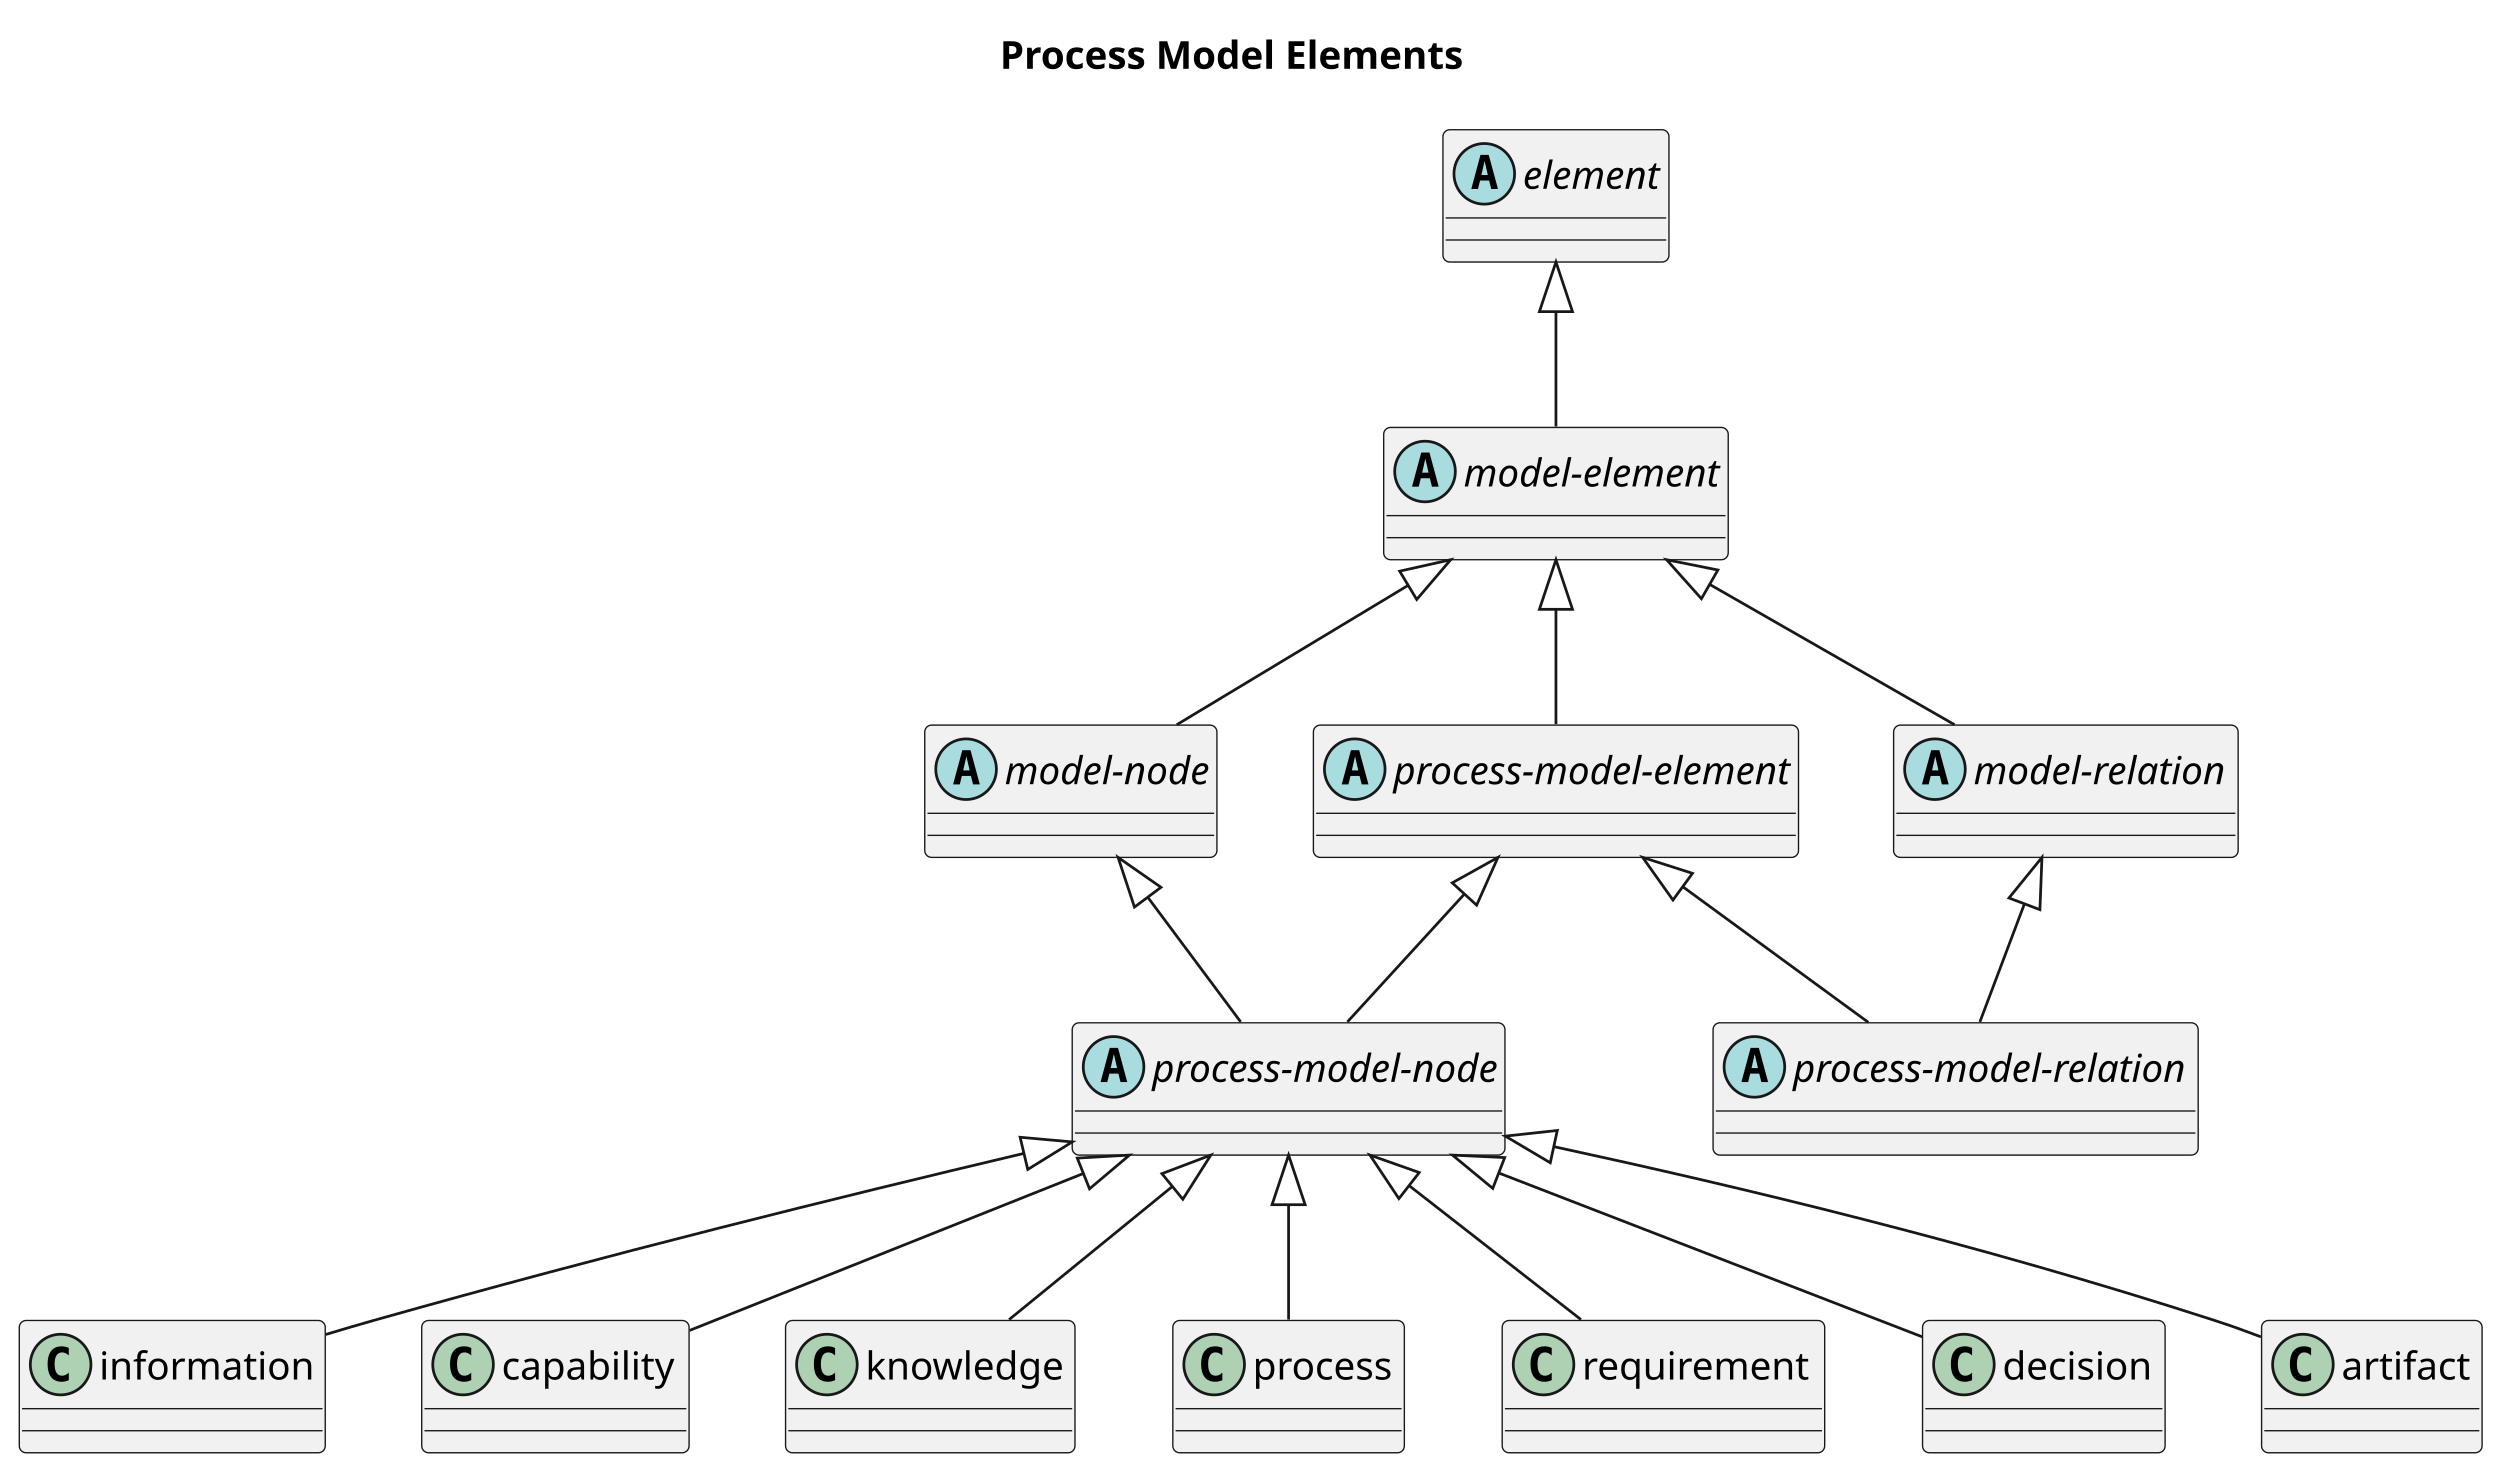
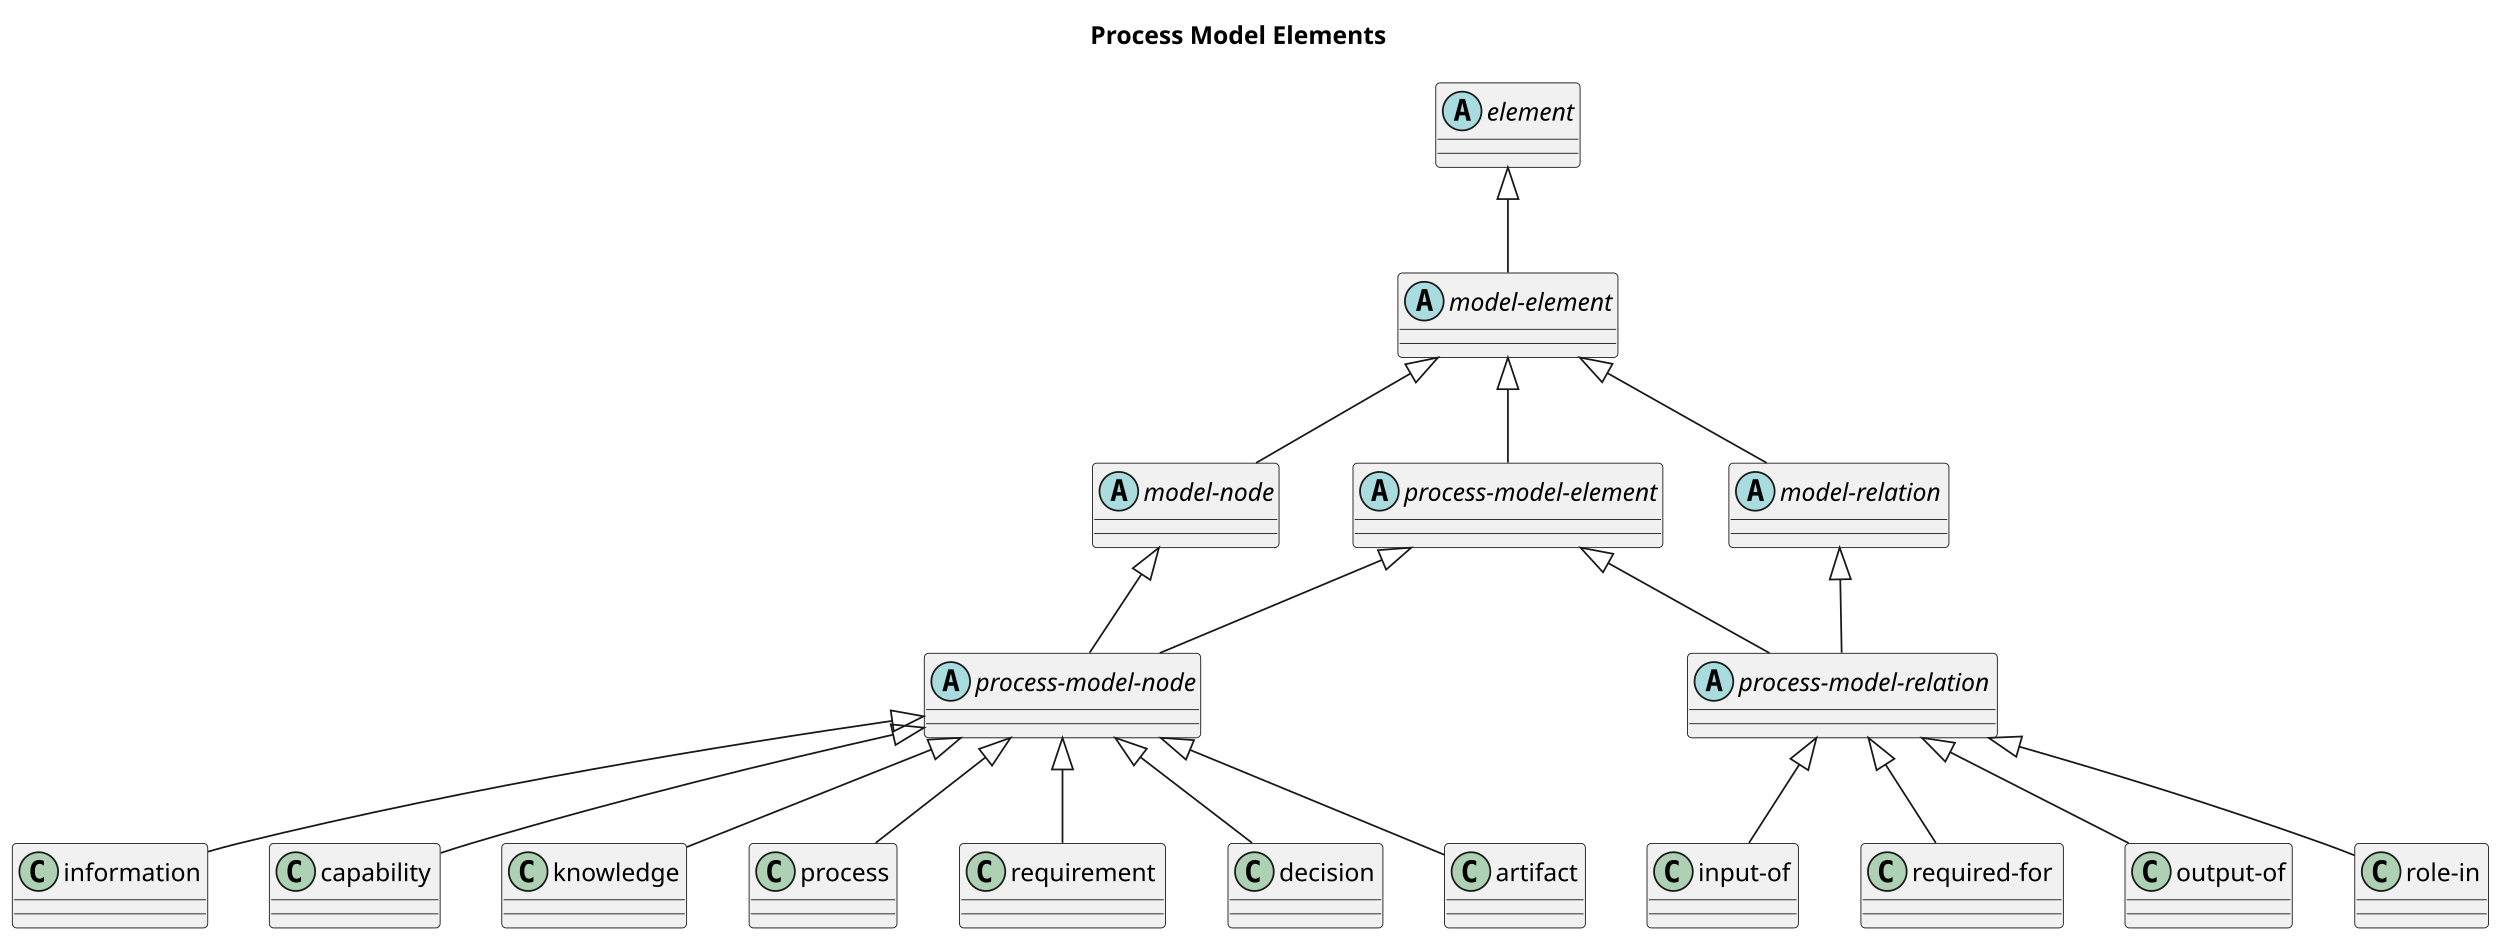
- <svg xmlns="http://www.w3.org/2000/svg" contentStyleType="text/css" height="534px" preserveAspectRatio="none" style="width:907px;height:534px;background:#FFFFFF;" version="1.1" viewBox="0 0 907 534" width="907px" zoomAndPan="magnify">
+ <svg xmlns="http://www.w3.org/2000/svg" contentStyleType="text/css" height="534px" preserveAspectRatio="none" style="width:1420px;height:534px;background:#FFFFFF;" version="1.1" viewBox="0 0 1420 534" width="1420px" zoomAndPan="magnify">
  <defs />
  <g>
-     <text fill="#000000" font-family="sans-serif" font-size="14" font-weight="bold" lengthAdjust="spacing" textLength="168" x="362.75" y="24.966">Process Model Elements</text>
+     <text fill="#000000" font-family="sans-serif" font-size="14" font-weight="bold" lengthAdjust="spacing" textLength="168" x="619.25" y="24.966">Process Model Elements</text>
    <g id="elem_overarch_dataModel_element">
-       <rect codeLine="9" fill="#F1F1F1" height="48" id="overarch_dataModel_element" rx="2.5" ry="2.5" style="stroke:#181818;stroke-width:0.5;" width="82" x="523.5" y="47.068" />
-       <ellipse cx="538.5" cy="63.068" fill="#A9DCDF" rx="11" ry="11" style="stroke:#181818;stroke-width:1.0;" />
-       <path d="M538.609,58.412 L537.453,63.49 L539.781,63.49 L538.609,58.412 Z M537.125,56.177 L540.109,56.177 L543.469,68.568 L541.016,68.568 L540.25,65.505 L536.969,65.505 L536.219,68.568 L533.781,68.568 L537.125,56.177 Z " fill="#000000" />
-       <text fill="#000000" font-family="sans-serif" font-size="14" font-style="italic" lengthAdjust="spacing" textLength="50" x="552.5" y="68.5">element</text>
-       <line style="stroke:#181818;stroke-width:0.5;" x1="524.5" x2="604.5" y1="79.068" y2="79.068" />
-       <line style="stroke:#181818;stroke-width:0.5;" x1="524.5" x2="604.5" y1="87.068" y2="87.068" />
+       <rect codeLine="9" fill="#F1F1F1" height="48" id="overarch_dataModel_element" rx="2.5" ry="2.5" style="stroke:#181818;stroke-width:0.5;" width="82" x="815.5" y="47.068" />
+       <ellipse cx="830.5" cy="63.068" fill="#A9DCDF" rx="11" ry="11" style="stroke:#181818;stroke-width:1.0;" />
+       <path d="M830.609,58.412 L829.453,63.49 L831.781,63.49 L830.609,58.412 Z M829.125,56.177 L832.109,56.177 L835.469,68.568 L833.016,68.568 L832.25,65.505 L828.969,65.505 L828.219,68.568 L825.781,68.568 L829.125,56.177 Z " fill="#000000" />
+       <text fill="#000000" font-family="sans-serif" font-size="14" font-style="italic" lengthAdjust="spacing" textLength="50" x="844.5" y="68.5">element</text>
+       <line style="stroke:#181818;stroke-width:0.5;" x1="816.5" x2="896.5" y1="79.068" y2="79.068" />
+       <line style="stroke:#181818;stroke-width:0.5;" x1="816.5" x2="896.5" y1="87.068" y2="87.068" />
    </g>
    <g id="elem_overarch_dataModel_information">
      <rect codeLine="10" fill="#F1F1F1" height="48" id="overarch_dataModel_information" rx="2.5" ry="2.5" style="stroke:#181818;stroke-width:0.5;" width="111" x="7" y="479.068" />
      <ellipse cx="22" cy="495.068" fill="#ADD1B2" rx="11" ry="11" style="stroke:#181818;stroke-width:1.0;" />
      <path d="M24.969,500.709 Q24.391,501.005 23.75,501.146 Q23.109,501.302 22.406,501.302 Q19.906,501.302 18.578,499.662 Q17.266,498.005 17.266,494.88 Q17.266,491.755 18.578,490.099 Q19.906,488.443 22.406,488.443 Q23.109,488.443 23.75,488.599 Q24.406,488.755 24.969,489.052 L24.969,491.771 Q24.344,491.193 23.75,490.927 Q23.156,490.646 22.531,490.646 Q21.188,490.646 20.5,491.724 Q19.812,492.787 19.812,494.88 Q19.812,496.974 20.5,498.052 Q21.188,499.115 22.531,499.115 Q23.156,499.115 23.75,498.849 Q24.344,498.568 24.969,497.99 L24.969,500.709 Z " fill="#000000" />
      <text fill="#000000" font-family="sans-serif" font-size="14" lengthAdjust="spacing" textLength="79" x="36" y="500.5">information</text>
      <line style="stroke:#181818;stroke-width:0.5;" x1="8" x2="117" y1="511.068" y2="511.068" />
      <line style="stroke:#181818;stroke-width:0.5;" x1="8" x2="117" y1="519.068" y2="519.068" />
    </g>
+     <g id="elem_overarch_dataModel_inputOf">
+       <rect codeLine="11" fill="#F1F1F1" height="48" id="overarch_dataModel_inputOf" rx="2.5" ry="2.5" style="stroke:#181818;stroke-width:0.5;" width="86" x="935.5" y="479.068" />
+       <ellipse cx="950.5" cy="495.068" fill="#ADD1B2" rx="11" ry="11" style="stroke:#181818;stroke-width:1.0;" />
+       <path d="M953.469,500.709 Q952.891,501.005 952.25,501.146 Q951.609,501.302 950.906,501.302 Q948.406,501.302 947.078,499.662 Q945.766,498.005 945.766,494.88 Q945.766,491.755 947.078,490.099 Q948.406,488.443 950.906,488.443 Q951.609,488.443 952.25,488.599 Q952.906,488.755 953.469,489.052 L953.469,491.771 Q952.844,491.193 952.25,490.927 Q951.656,490.646 951.031,490.646 Q949.688,490.646 949,491.724 Q948.312,492.787 948.312,494.88 Q948.312,496.974 949,498.052 Q949.688,499.115 951.031,499.115 Q951.656,499.115 952.25,498.849 Q952.844,498.568 953.469,497.99 L953.469,500.709 Z " fill="#000000" />
+       <text fill="#000000" font-family="sans-serif" font-size="14" lengthAdjust="spacing" textLength="54" x="964.5" y="500.5">input-of</text>
+       <line style="stroke:#181818;stroke-width:0.5;" x1="936.5" x2="1020.5" y1="511.068" y2="511.068" />
+       <line style="stroke:#181818;stroke-width:0.5;" x1="936.5" x2="1020.5" y1="519.068" y2="519.068" />
+     </g>
    <g id="elem_overarch_dataModel_processModelElement">
-       <rect codeLine="11" fill="#F1F1F1" height="48" id="overarch_dataModel_processModelElement" rx="2.5" ry="2.5" style="stroke:#181818;stroke-width:0.5;" width="176" x="476.5" y="263.068" />
-       <ellipse cx="491.5" cy="279.068" fill="#A9DCDF" rx="11" ry="11" style="stroke:#181818;stroke-width:1.0;" />
-       <path d="M491.609,274.412 L490.453,279.49 L492.781,279.49 L491.609,274.412 Z M490.125,272.177 L493.109,272.177 L496.469,284.568 L494.016,284.568 L493.25,281.505 L489.969,281.505 L489.219,284.568 L486.781,284.568 L490.125,272.177 Z " fill="#000000" />
-       <text fill="#000000" font-family="sans-serif" font-size="14" font-style="italic" lengthAdjust="spacing" textLength="144" x="505.5" y="284.5">process-model-element</text>
-       <line style="stroke:#181818;stroke-width:0.5;" x1="477.5" x2="651.5" y1="295.068" y2="295.068" />
-       <line style="stroke:#181818;stroke-width:0.5;" x1="477.5" x2="651.5" y1="303.068" y2="303.068" />
+       <rect codeLine="12" fill="#F1F1F1" height="48" id="overarch_dataModel_processModelElement" rx="2.5" ry="2.5" style="stroke:#181818;stroke-width:0.5;" width="176" x="768.5" y="263.068" />
+       <ellipse cx="783.5" cy="279.068" fill="#A9DCDF" rx="11" ry="11" style="stroke:#181818;stroke-width:1.0;" />
+       <path d="M783.609,274.412 L782.453,279.49 L784.781,279.49 L783.609,274.412 Z M782.125,272.177 L785.109,272.177 L788.469,284.568 L786.016,284.568 L785.25,281.505 L781.969,281.505 L781.219,284.568 L778.781,284.568 L782.125,272.177 Z " fill="#000000" />
+       <text fill="#000000" font-family="sans-serif" font-size="14" font-style="italic" lengthAdjust="spacing" textLength="144" x="797.5" y="284.5">process-model-element</text>
+       <line style="stroke:#181818;stroke-width:0.5;" x1="769.5" x2="943.5" y1="295.068" y2="295.068" />
+       <line style="stroke:#181818;stroke-width:0.5;" x1="769.5" x2="943.5" y1="303.068" y2="303.068" />
    </g>
    <g id="elem_overarch_dataModel_capability">
-       <rect codeLine="12" fill="#F1F1F1" height="48" id="overarch_dataModel_capability" rx="2.5" ry="2.5" style="stroke:#181818;stroke-width:0.5;" width="97" x="153" y="479.068" />
+       <rect codeLine="13" fill="#F1F1F1" height="48" id="overarch_dataModel_capability" rx="2.5" ry="2.5" style="stroke:#181818;stroke-width:0.5;" width="97" x="153" y="479.068" />
      <ellipse cx="168" cy="495.068" fill="#ADD1B2" rx="11" ry="11" style="stroke:#181818;stroke-width:1.0;" />
      <path d="M170.969,500.709 Q170.391,501.005 169.75,501.146 Q169.109,501.302 168.406,501.302 Q165.906,501.302 164.578,499.662 Q163.266,498.005 163.266,494.88 Q163.266,491.755 164.578,490.099 Q165.906,488.443 168.406,488.443 Q169.109,488.443 169.75,488.599 Q170.406,488.755 170.969,489.052 L170.969,491.771 Q170.344,491.193 169.75,490.927 Q169.156,490.646 168.531,490.646 Q167.188,490.646 166.5,491.724 Q165.812,492.787 165.812,494.88 Q165.812,496.974 166.5,498.052 Q167.188,499.115 168.531,499.115 Q169.156,499.115 169.75,498.849 Q170.344,498.568 170.969,497.99 L170.969,500.709 Z " fill="#000000" />
      <text fill="#000000" font-family="sans-serif" font-size="14" lengthAdjust="spacing" textLength="65" x="182" y="500.5">capability</text>
      <line style="stroke:#181818;stroke-width:0.5;" x1="154" x2="249" y1="511.068" y2="511.068" />
      <line style="stroke:#181818;stroke-width:0.5;" x1="154" x2="249" y1="519.068" y2="519.068" />
    </g>
    <g id="elem_overarch_dataModel_knowledge">
-       <rect codeLine="13" fill="#F1F1F1" height="48" id="overarch_dataModel_knowledge" rx="2.5" ry="2.5" style="stroke:#181818;stroke-width:0.5;" width="105" x="285" y="479.068" />
+       <rect codeLine="14" fill="#F1F1F1" height="48" id="overarch_dataModel_knowledge" rx="2.5" ry="2.5" style="stroke:#181818;stroke-width:0.5;" width="105" x="285" y="479.068" />
      <ellipse cx="300" cy="495.068" fill="#ADD1B2" rx="11" ry="11" style="stroke:#181818;stroke-width:1.0;" />
      <path d="M302.969,500.709 Q302.391,501.005 301.75,501.146 Q301.109,501.302 300.406,501.302 Q297.906,501.302 296.578,499.662 Q295.266,498.005 295.266,494.88 Q295.266,491.755 296.578,490.099 Q297.906,488.443 300.406,488.443 Q301.109,488.443 301.75,488.599 Q302.406,488.755 302.969,489.052 L302.969,491.771 Q302.344,491.193 301.75,490.927 Q301.156,490.646 300.531,490.646 Q299.188,490.646 298.5,491.724 Q297.812,492.787 297.812,494.88 Q297.812,496.974 298.5,498.052 Q299.188,499.115 300.531,499.115 Q301.156,499.115 301.75,498.849 Q302.344,498.568 302.969,497.99 L302.969,500.709 Z " fill="#000000" />
      <text fill="#000000" font-family="sans-serif" font-size="14" lengthAdjust="spacing" textLength="73" x="314" y="500.5">knowledge</text>
      <line style="stroke:#181818;stroke-width:0.5;" x1="286" x2="389" y1="511.068" y2="511.068" />
      <line style="stroke:#181818;stroke-width:0.5;" x1="286" x2="389" y1="519.068" y2="519.068" />
    </g>
+     <g id="elem_overarch_dataModel_requiredFor">
+       <rect codeLine="15" fill="#F1F1F1" height="48" id="overarch_dataModel_requiredFor" rx="2.5" ry="2.5" style="stroke:#181818;stroke-width:0.5;" width="115" x="1057" y="479.068" />
+       <ellipse cx="1072" cy="495.068" fill="#ADD1B2" rx="11" ry="11" style="stroke:#181818;stroke-width:1.0;" />
+       <path d="M1074.969,500.709 Q1074.391,501.005 1073.75,501.146 Q1073.109,501.302 1072.406,501.302 Q1069.906,501.302 1068.578,499.662 Q1067.266,498.005 1067.266,494.88 Q1067.266,491.755 1068.578,490.099 Q1069.906,488.443 1072.406,488.443 Q1073.109,488.443 1073.75,488.599 Q1074.406,488.755 1074.969,489.052 L1074.969,491.771 Q1074.344,491.193 1073.75,490.927 Q1073.156,490.646 1072.531,490.646 Q1071.188,490.646 1070.5,491.724 Q1069.812,492.787 1069.812,494.88 Q1069.812,496.974 1070.5,498.052 Q1071.188,499.115 1072.531,499.115 Q1073.156,499.115 1073.75,498.849 Q1074.344,498.568 1074.969,497.99 L1074.969,500.709 Z " fill="#000000" />
+       <text fill="#000000" font-family="sans-serif" font-size="14" lengthAdjust="spacing" textLength="83" x="1086" y="500.5">required-for</text>
+       <line style="stroke:#181818;stroke-width:0.5;" x1="1058" x2="1171" y1="511.068" y2="511.068" />
+       <line style="stroke:#181818;stroke-width:0.5;" x1="1058" x2="1171" y1="519.068" y2="519.068" />
+     </g>
    <g id="elem_overarch_dataModel_processModelNode">
-       <rect codeLine="14" fill="#F1F1F1" height="48" id="overarch_dataModel_processModelNode" rx="2.5" ry="2.5" style="stroke:#181818;stroke-width:0.5;" width="157" x="389" y="371.068" />
-       <ellipse cx="404" cy="387.068" fill="#A9DCDF" rx="11" ry="11" style="stroke:#181818;stroke-width:1.0;" />
-       <path d="M404.109,382.412 L402.953,387.49 L405.281,387.49 L404.109,382.412 Z M402.625,380.177 L405.609,380.177 L408.969,392.568 L406.516,392.568 L405.75,389.505 L402.469,389.505 L401.719,392.568 L399.281,392.568 L402.625,380.177 Z " fill="#000000" />
-       <text fill="#000000" font-family="sans-serif" font-size="14" font-style="italic" lengthAdjust="spacing" textLength="125" x="418" y="392.5">process-model-node</text>
-       <line style="stroke:#181818;stroke-width:0.5;" x1="390" x2="545" y1="403.068" y2="403.068" />
-       <line style="stroke:#181818;stroke-width:0.5;" x1="390" x2="545" y1="411.068" y2="411.068" />
+       <rect codeLine="16" fill="#F1F1F1" height="48" id="overarch_dataModel_processModelNode" rx="2.5" ry="2.5" style="stroke:#181818;stroke-width:0.5;" width="157" x="525" y="371.068" />
+       <ellipse cx="540" cy="387.068" fill="#A9DCDF" rx="11" ry="11" style="stroke:#181818;stroke-width:1.0;" />
+       <path d="M540.109,382.412 L538.953,387.49 L541.281,387.49 L540.109,382.412 Z M538.625,380.177 L541.609,380.177 L544.969,392.568 L542.516,392.568 L541.75,389.505 L538.469,389.505 L537.719,392.568 L535.281,392.568 L538.625,380.177 Z " fill="#000000" />
+       <text fill="#000000" font-family="sans-serif" font-size="14" font-style="italic" lengthAdjust="spacing" textLength="125" x="554" y="392.5">process-model-node</text>
+       <line style="stroke:#181818;stroke-width:0.5;" x1="526" x2="681" y1="403.068" y2="403.068" />
+       <line style="stroke:#181818;stroke-width:0.5;" x1="526" x2="681" y1="411.068" y2="411.068" />
    </g>
    <g id="elem_overarch_dataModel_processModelRelation">
-       <rect codeLine="15" fill="#F1F1F1" height="48" id="overarch_dataModel_processModelRelation" rx="2.5" ry="2.5" style="stroke:#181818;stroke-width:0.5;" width="176" x="621.5" y="371.068" />
-       <ellipse cx="636.5" cy="387.068" fill="#A9DCDF" rx="11" ry="11" style="stroke:#181818;stroke-width:1.0;" />
-       <path d="M636.609,382.412 L635.453,387.49 L637.781,387.49 L636.609,382.412 Z M635.125,380.177 L638.109,380.177 L641.469,392.568 L639.016,392.568 L638.25,389.505 L634.969,389.505 L634.219,392.568 L631.781,392.568 L635.125,380.177 Z " fill="#000000" />
-       <text fill="#000000" font-family="sans-serif" font-size="14" font-style="italic" lengthAdjust="spacing" textLength="144" x="650.5" y="392.5">process-model-relation</text>
-       <line style="stroke:#181818;stroke-width:0.5;" x1="622.5" x2="796.5" y1="403.068" y2="403.068" />
-       <line style="stroke:#181818;stroke-width:0.5;" x1="622.5" x2="796.5" y1="411.068" y2="411.068" />
+       <rect codeLine="17" fill="#F1F1F1" height="48" id="overarch_dataModel_processModelRelation" rx="2.5" ry="2.5" style="stroke:#181818;stroke-width:0.5;" width="176" x="958.5" y="371.068" />
+       <ellipse cx="973.5" cy="387.068" fill="#A9DCDF" rx="11" ry="11" style="stroke:#181818;stroke-width:1.0;" />
+       <path d="M973.609,382.412 L972.453,387.49 L974.781,387.49 L973.609,382.412 Z M972.125,380.177 L975.109,380.177 L978.469,392.568 L976.016,392.568 L975.25,389.505 L971.969,389.505 L971.219,392.568 L968.781,392.568 L972.125,380.177 Z " fill="#000000" />
+       <text fill="#000000" font-family="sans-serif" font-size="14" font-style="italic" lengthAdjust="spacing" textLength="144" x="987.5" y="392.5">process-model-relation</text>
+       <line style="stroke:#181818;stroke-width:0.5;" x1="959.5" x2="1133.5" y1="403.068" y2="403.068" />
+       <line style="stroke:#181818;stroke-width:0.5;" x1="959.5" x2="1133.5" y1="411.068" y2="411.068" />
+     </g>
+     <g id="elem_overarch_dataModel_outputOf">
+       <rect codeLine="18" fill="#F1F1F1" height="48" id="overarch_dataModel_outputOf" rx="2.5" ry="2.5" style="stroke:#181818;stroke-width:0.5;" width="95" x="1207" y="479.068" />
+       <ellipse cx="1222" cy="495.068" fill="#ADD1B2" rx="11" ry="11" style="stroke:#181818;stroke-width:1.0;" />
+       <path d="M1224.969,500.709 Q1224.391,501.005 1223.75,501.146 Q1223.109,501.302 1222.406,501.302 Q1219.906,501.302 1218.578,499.662 Q1217.266,498.005 1217.266,494.88 Q1217.266,491.755 1218.578,490.099 Q1219.906,488.443 1222.406,488.443 Q1223.109,488.443 1223.75,488.599 Q1224.406,488.755 1224.969,489.052 L1224.969,491.771 Q1224.344,491.193 1223.75,490.927 Q1223.156,490.646 1222.531,490.646 Q1221.188,490.646 1220.5,491.724 Q1219.812,492.787 1219.812,494.88 Q1219.812,496.974 1220.5,498.052 Q1221.188,499.115 1222.531,499.115 Q1223.156,499.115 1223.75,498.849 Q1224.344,498.568 1224.969,497.99 L1224.969,500.709 Z " fill="#000000" />
+       <text fill="#000000" font-family="sans-serif" font-size="14" lengthAdjust="spacing" textLength="63" x="1236" y="500.5">output-of</text>
+       <line style="stroke:#181818;stroke-width:0.5;" x1="1208" x2="1301" y1="511.068" y2="511.068" />
+       <line style="stroke:#181818;stroke-width:0.5;" x1="1208" x2="1301" y1="519.068" y2="519.068" />
    </g>
    <g id="elem_overarch_dataModel_process">
-       <rect codeLine="16" fill="#F1F1F1" height="48" id="overarch_dataModel_process" rx="2.5" ry="2.5" style="stroke:#181818;stroke-width:0.5;" width="84" x="425.5" y="479.068" />
+       <rect codeLine="19" fill="#F1F1F1" height="48" id="overarch_dataModel_process" rx="2.5" ry="2.5" style="stroke:#181818;stroke-width:0.5;" width="84" x="425.5" y="479.068" />
      <ellipse cx="440.5" cy="495.068" fill="#ADD1B2" rx="11" ry="11" style="stroke:#181818;stroke-width:1.0;" />
      <path d="M443.469,500.709 Q442.891,501.005 442.25,501.146 Q441.609,501.302 440.906,501.302 Q438.406,501.302 437.078,499.662 Q435.766,498.005 435.766,494.88 Q435.766,491.755 437.078,490.099 Q438.406,488.443 440.906,488.443 Q441.609,488.443 442.25,488.599 Q442.906,488.755 443.469,489.052 L443.469,491.771 Q442.844,491.193 442.25,490.927 Q441.656,490.646 441.031,490.646 Q439.688,490.646 439,491.724 Q438.312,492.787 438.312,494.88 Q438.312,496.974 439,498.052 Q439.688,499.115 441.031,499.115 Q441.656,499.115 442.25,498.849 Q442.844,498.568 443.469,497.99 L443.469,500.709 Z " fill="#000000" />
      <text fill="#000000" font-family="sans-serif" font-size="14" lengthAdjust="spacing" textLength="52" x="454.5" y="500.5">process</text>
      <line style="stroke:#181818;stroke-width:0.5;" x1="426.5" x2="508.5" y1="511.068" y2="511.068" />
      <line style="stroke:#181818;stroke-width:0.5;" x1="426.5" x2="508.5" y1="519.068" y2="519.068" />
    </g>
+     <g id="elem_overarch_dataModel_roleIn">
+       <rect codeLine="20" fill="#F1F1F1" height="48" id="overarch_dataModel_roleIn" rx="2.5" ry="2.5" style="stroke:#181818;stroke-width:0.5;" width="76" x="1337.5" y="479.068" />
+       <ellipse cx="1352.5" cy="495.068" fill="#ADD1B2" rx="11" ry="11" style="stroke:#181818;stroke-width:1.0;" />
+       <path d="M1355.469,500.709 Q1354.891,501.005 1354.25,501.146 Q1353.609,501.302 1352.906,501.302 Q1350.406,501.302 1349.078,499.662 Q1347.766,498.005 1347.766,494.88 Q1347.766,491.755 1349.078,490.099 Q1350.406,488.443 1352.906,488.443 Q1353.609,488.443 1354.25,488.599 Q1354.906,488.755 1355.469,489.052 L1355.469,491.771 Q1354.844,491.193 1354.25,490.927 Q1353.656,490.646 1353.031,490.646 Q1351.688,490.646 1351,491.724 Q1350.312,492.787 1350.312,494.88 Q1350.312,496.974 1351,498.052 Q1351.688,499.115 1353.031,499.115 Q1353.656,499.115 1354.25,498.849 Q1354.844,498.568 1355.469,497.99 L1355.469,500.709 Z " fill="#000000" />
+       <text fill="#000000" font-family="sans-serif" font-size="14" lengthAdjust="spacing" textLength="44" x="1366.5" y="500.5">role-in</text>
+       <line style="stroke:#181818;stroke-width:0.5;" x1="1338.5" x2="1412.5" y1="511.068" y2="511.068" />
+       <line style="stroke:#181818;stroke-width:0.5;" x1="1338.5" x2="1412.5" y1="519.068" y2="519.068" />
+     </g>
    <g id="elem_overarch_dataModel_modelNode">
-       <rect codeLine="17" fill="#F1F1F1" height="48" id="overarch_dataModel_modelNode" rx="2.5" ry="2.5" style="stroke:#181818;stroke-width:0.5;" width="106" x="335.5" y="263.068" />
-       <ellipse cx="350.5" cy="279.068" fill="#A9DCDF" rx="11" ry="11" style="stroke:#181818;stroke-width:1.0;" />
-       <path d="M350.609,274.412 L349.453,279.49 L351.781,279.49 L350.609,274.412 Z M349.125,272.177 L352.109,272.177 L355.469,284.568 L353.016,284.568 L352.25,281.505 L348.969,281.505 L348.219,284.568 L345.781,284.568 L349.125,272.177 Z " fill="#000000" />
-       <text fill="#000000" font-family="sans-serif" font-size="14" font-style="italic" lengthAdjust="spacing" textLength="74" x="364.5" y="284.5">model-node</text>
-       <line style="stroke:#181818;stroke-width:0.5;" x1="336.5" x2="440.5" y1="295.068" y2="295.068" />
-       <line style="stroke:#181818;stroke-width:0.5;" x1="336.5" x2="440.5" y1="303.068" y2="303.068" />
+       <rect codeLine="21" fill="#F1F1F1" height="48" id="overarch_dataModel_modelNode" rx="2.5" ry="2.5" style="stroke:#181818;stroke-width:0.5;" width="106" x="620.5" y="263.068" />
+       <ellipse cx="635.5" cy="279.068" fill="#A9DCDF" rx="11" ry="11" style="stroke:#181818;stroke-width:1.0;" />
+       <path d="M635.609,274.412 L634.453,279.49 L636.781,279.49 L635.609,274.412 Z M634.125,272.177 L637.109,272.177 L640.469,284.568 L638.016,284.568 L637.25,281.505 L633.969,281.505 L633.219,284.568 L630.781,284.568 L634.125,272.177 Z " fill="#000000" />
+       <text fill="#000000" font-family="sans-serif" font-size="14" font-style="italic" lengthAdjust="spacing" textLength="74" x="649.5" y="284.5">model-node</text>
+       <line style="stroke:#181818;stroke-width:0.5;" x1="621.5" x2="725.5" y1="295.068" y2="295.068" />
+       <line style="stroke:#181818;stroke-width:0.5;" x1="621.5" x2="725.5" y1="303.068" y2="303.068" />
    </g>
    <g id="elem_overarch_dataModel_requirement">
-       <rect codeLine="18" fill="#F1F1F1" height="48" id="overarch_dataModel_requirement" rx="2.5" ry="2.5" style="stroke:#181818;stroke-width:0.5;" width="117" x="545" y="479.068" />
+       <rect codeLine="22" fill="#F1F1F1" height="48" id="overarch_dataModel_requirement" rx="2.5" ry="2.5" style="stroke:#181818;stroke-width:0.5;" width="117" x="545" y="479.068" />
      <ellipse cx="560" cy="495.068" fill="#ADD1B2" rx="11" ry="11" style="stroke:#181818;stroke-width:1.0;" />
      <path d="M562.969,500.709 Q562.391,501.005 561.75,501.146 Q561.109,501.302 560.406,501.302 Q557.906,501.302 556.578,499.662 Q555.266,498.005 555.266,494.88 Q555.266,491.755 556.578,490.099 Q557.906,488.443 560.406,488.443 Q561.109,488.443 561.75,488.599 Q562.406,488.755 562.969,489.052 L562.969,491.771 Q562.344,491.193 561.75,490.927 Q561.156,490.646 560.531,490.646 Q559.188,490.646 558.5,491.724 Q557.812,492.787 557.812,494.88 Q557.812,496.974 558.5,498.052 Q559.188,499.115 560.531,499.115 Q561.156,499.115 561.75,498.849 Q562.344,498.568 562.969,497.99 L562.969,500.709 Z " fill="#000000" />
      <text fill="#000000" font-family="sans-serif" font-size="14" lengthAdjust="spacing" textLength="85" x="574" y="500.5">requirement</text>
      <line style="stroke:#181818;stroke-width:0.5;" x1="546" x2="661" y1="511.068" y2="511.068" />
      <line style="stroke:#181818;stroke-width:0.5;" x1="546" x2="661" y1="519.068" y2="519.068" />
    </g>
    <g id="elem_overarch_dataModel_modelRelation">
-       <rect codeLine="19" fill="#F1F1F1" height="48" id="overarch_dataModel_modelRelation" rx="2.5" ry="2.5" style="stroke:#181818;stroke-width:0.5;" width="125" x="687" y="263.068" />
-       <ellipse cx="702" cy="279.068" fill="#A9DCDF" rx="11" ry="11" style="stroke:#181818;stroke-width:1.0;" />
-       <path d="M702.109,274.412 L700.953,279.49 L703.281,279.49 L702.109,274.412 Z M700.625,272.177 L703.609,272.177 L706.969,284.568 L704.516,284.568 L703.75,281.505 L700.469,281.505 L699.719,284.568 L697.281,284.568 L700.625,272.177 Z " fill="#000000" />
-       <text fill="#000000" font-family="sans-serif" font-size="14" font-style="italic" lengthAdjust="spacing" textLength="93" x="716" y="284.5">model-relation</text>
-       <line style="stroke:#181818;stroke-width:0.5;" x1="688" x2="811" y1="295.068" y2="295.068" />
-       <line style="stroke:#181818;stroke-width:0.5;" x1="688" x2="811" y1="303.068" y2="303.068" />
+       <rect codeLine="23" fill="#F1F1F1" height="48" id="overarch_dataModel_modelRelation" rx="2.5" ry="2.5" style="stroke:#181818;stroke-width:0.5;" width="125" x="982" y="263.068" />
+       <ellipse cx="997" cy="279.068" fill="#A9DCDF" rx="11" ry="11" style="stroke:#181818;stroke-width:1.0;" />
+       <path d="M997.109,274.412 L995.953,279.49 L998.281,279.49 L997.109,274.412 Z M995.625,272.177 L998.609,272.177 L1001.969,284.568 L999.516,284.568 L998.75,281.505 L995.469,281.505 L994.719,284.568 L992.281,284.568 L995.625,272.177 Z " fill="#000000" />
+       <text fill="#000000" font-family="sans-serif" font-size="14" font-style="italic" lengthAdjust="spacing" textLength="93" x="1011" y="284.5">model-relation</text>
+       <line style="stroke:#181818;stroke-width:0.5;" x1="983" x2="1106" y1="295.068" y2="295.068" />
+       <line style="stroke:#181818;stroke-width:0.5;" x1="983" x2="1106" y1="303.068" y2="303.068" />
    </g>
    <g id="elem_overarch_dataModel_modelElement">
-       <rect codeLine="20" fill="#F1F1F1" height="48" id="overarch_dataModel_modelElement" rx="2.5" ry="2.5" style="stroke:#181818;stroke-width:0.5;" width="125" x="502" y="155.068" />
-       <ellipse cx="517" cy="171.068" fill="#A9DCDF" rx="11" ry="11" style="stroke:#181818;stroke-width:1.0;" />
-       <path d="M517.109,166.412 L515.953,171.49 L518.281,171.49 L517.109,166.412 Z M515.625,164.177 L518.609,164.177 L521.969,176.568 L519.516,176.568 L518.75,173.505 L515.469,173.505 L514.719,176.568 L512.281,176.568 L515.625,164.177 Z " fill="#000000" />
-       <text fill="#000000" font-family="sans-serif" font-size="14" font-style="italic" lengthAdjust="spacing" textLength="93" x="531" y="176.5">model-element</text>
-       <line style="stroke:#181818;stroke-width:0.5;" x1="503" x2="626" y1="187.068" y2="187.068" />
-       <line style="stroke:#181818;stroke-width:0.5;" x1="503" x2="626" y1="195.068" y2="195.068" />
+       <rect codeLine="24" fill="#F1F1F1" height="48" id="overarch_dataModel_modelElement" rx="2.5" ry="2.5" style="stroke:#181818;stroke-width:0.5;" width="125" x="794" y="155.068" />
+       <ellipse cx="809" cy="171.068" fill="#A9DCDF" rx="11" ry="11" style="stroke:#181818;stroke-width:1.0;" />
+       <path d="M809.109,166.412 L807.953,171.49 L810.281,171.49 L809.109,166.412 Z M807.625,164.177 L810.609,164.177 L813.969,176.568 L811.516,176.568 L810.75,173.505 L807.469,173.505 L806.719,176.568 L804.281,176.568 L807.625,164.177 Z " fill="#000000" />
+       <text fill="#000000" font-family="sans-serif" font-size="14" font-style="italic" lengthAdjust="spacing" textLength="93" x="823" y="176.5">model-element</text>
+       <line style="stroke:#181818;stroke-width:0.5;" x1="795" x2="918" y1="187.068" y2="187.068" />
+       <line style="stroke:#181818;stroke-width:0.5;" x1="795" x2="918" y1="195.068" y2="195.068" />
    </g>
    <g id="elem_overarch_dataModel_decision">
-       <rect codeLine="21" fill="#F1F1F1" height="48" id="overarch_dataModel_decision" rx="2.5" ry="2.5" style="stroke:#181818;stroke-width:0.5;" width="88" x="697.5" y="479.068" />
+       <rect codeLine="25" fill="#F1F1F1" height="48" id="overarch_dataModel_decision" rx="2.5" ry="2.5" style="stroke:#181818;stroke-width:0.5;" width="88" x="697.5" y="479.068" />
      <ellipse cx="712.5" cy="495.068" fill="#ADD1B2" rx="11" ry="11" style="stroke:#181818;stroke-width:1.0;" />
      <path d="M715.469,500.709 Q714.891,501.005 714.25,501.146 Q713.609,501.302 712.906,501.302 Q710.406,501.302 709.078,499.662 Q707.766,498.005 707.766,494.88 Q707.766,491.755 709.078,490.099 Q710.406,488.443 712.906,488.443 Q713.609,488.443 714.25,488.599 Q714.906,488.755 715.469,489.052 L715.469,491.771 Q714.844,491.193 714.25,490.927 Q713.656,490.646 713.031,490.646 Q711.688,490.646 711,491.724 Q710.312,492.787 710.312,494.88 Q710.312,496.974 711,498.052 Q711.688,499.115 713.031,499.115 Q713.656,499.115 714.25,498.849 Q714.844,498.568 715.469,497.99 L715.469,500.709 Z " fill="#000000" />
      <text fill="#000000" font-family="sans-serif" font-size="14" lengthAdjust="spacing" textLength="56" x="726.5" y="500.5">decision</text>
      <line style="stroke:#181818;stroke-width:0.5;" x1="698.5" x2="784.5" y1="511.068" y2="511.068" />
      <line style="stroke:#181818;stroke-width:0.5;" x1="698.5" x2="784.5" y1="519.068" y2="519.068" />
    </g>
    <g id="elem_overarch_dataModel_artifact">
-       <rect codeLine="22" fill="#F1F1F1" height="48" id="overarch_dataModel_artifact" rx="2.5" ry="2.5" style="stroke:#181818;stroke-width:0.5;" width="80" x="820.5" y="479.068" />
+       <rect codeLine="26" fill="#F1F1F1" height="48" id="overarch_dataModel_artifact" rx="2.5" ry="2.5" style="stroke:#181818;stroke-width:0.5;" width="80" x="820.5" y="479.068" />
      <ellipse cx="835.5" cy="495.068" fill="#ADD1B2" rx="11" ry="11" style="stroke:#181818;stroke-width:1.0;" />
      <path d="M838.469,500.709 Q837.891,501.005 837.25,501.146 Q836.609,501.302 835.906,501.302 Q833.406,501.302 832.078,499.662 Q830.766,498.005 830.766,494.88 Q830.766,491.755 832.078,490.099 Q833.406,488.443 835.906,488.443 Q836.609,488.443 837.25,488.599 Q837.906,488.755 838.469,489.052 L838.469,491.771 Q837.844,491.193 837.25,490.927 Q836.656,490.646 836.031,490.646 Q834.688,490.646 834,491.724 Q833.312,492.787 833.312,494.88 Q833.312,496.974 834,498.052 Q834.688,499.115 836.031,499.115 Q836.656,499.115 837.25,498.849 Q837.844,498.568 838.469,497.99 L838.469,500.709 Z " fill="#000000" />
      <text fill="#000000" font-family="sans-serif" font-size="14" lengthAdjust="spacing" textLength="48" x="849.5" y="500.5">artifact</text>
      <line style="stroke:#181818;stroke-width:0.5;" x1="821.5" x2="899.5" y1="511.068" y2="511.068" />
      <line style="stroke:#181818;stroke-width:0.5;" x1="821.5" x2="899.5" y1="519.068" y2="519.068" />
    </g>
    <g id="link_overarch_dataModel_modelNode_overarch_dataModel_processModelNode">
-       <path codeLine="23" d="M416.396,325.501 C429.555,343.161 436.9,353.008 450.12,370.748 " fill="none" id="overarch_dataModel_modelNode-backto-overarch_dataModel_processModelNode" style="stroke:#181818;stroke-width:1.0;" />
-       <polygon fill="none" points="405.64,311.068,411.584,329.086,421.207,321.916,405.64,311.068" style="stroke:#181818;stroke-width:1.0;" />
+       <path codeLine="27" d="M648.392,326.089 C636.732,343.749 630.61,353.008 618.9,370.748 " fill="none" id="overarch_dataModel_modelNode-backto-overarch_dataModel_processModelNode" style="stroke:#181818;stroke-width:1.0;" />
+       <polygon fill="none" points="658.31,311.068,643.385,322.783,653.399,329.395,658.31,311.068" style="stroke:#181818;stroke-width:1.0;" />
    </g>
    <g id="link_overarch_dataModel_processModelNode_overarch_dataModel_knowledge">
-       <path codeLine="24" d="M425.342,430.445 C403.692,448.106 387.86,461.008 366.1,478.748 " fill="none" id="overarch_dataModel_processModelNode-backto-overarch_dataModel_knowledge" style="stroke:#181818;stroke-width:1.0;" />
-       <polygon fill="none" points="439.29,419.068,421.549,425.796,429.134,435.095,439.29,419.068" style="stroke:#181818;stroke-width:1.0;" />
+       <path codeLine="28" d="M529.059,425.731 C482.759,444.181 435.04,463.198 390.14,481.088 " fill="none" id="overarch_dataModel_processModelNode-backto-overarch_dataModel_knowledge" style="stroke:#181818;stroke-width:1.0;" />
+       <polygon fill="none" points="545.78,419.068,526.838,420.157,531.28,431.305,545.78,419.068" style="stroke:#181818;stroke-width:1.0;" />
    </g>
    <g id="link_overarch_dataModel_element_overarch_dataModel_modelElement">
-       <path codeLine="25" d="M564.5,113.068 C564.5,130.728 564.5,137.008 564.5,154.748 " fill="none" id="overarch_dataModel_element-backto-overarch_dataModel_modelElement" style="stroke:#181818;stroke-width:1.0;" />
-       <polygon fill="none" points="564.5,95.068,558.5,113.068,570.5,113.068,564.5,95.068" style="stroke:#181818;stroke-width:1.0;" />
+       <path codeLine="29" d="M856.5,113.068 C856.5,130.728 856.5,137.008 856.5,154.748 " fill="none" id="overarch_dataModel_element-backto-overarch_dataModel_modelElement" style="stroke:#181818;stroke-width:1.0;" />
+       <polygon fill="none" points="856.5,95.068,850.5,113.068,862.5,113.068,856.5,95.068" style="stroke:#181818;stroke-width:1.0;" />
+     </g>
+     <g id="link_overarch_dataModel_processModelRelation_overarch_dataModel_inputOf">
+       <path codeLine="30" d="M1022.03,434.218 C1010.7,451.878 1004.84,461.008 993.46,478.748 " fill="none" id="overarch_dataModel_processModelRelation-backto-overarch_dataModel_inputOf" style="stroke:#181818;stroke-width:1.0;" />
+       <polygon fill="none" points="1031.75,419.068,1016.98,430.978,1027.08,437.458,1031.75,419.068" style="stroke:#181818;stroke-width:1.0;" />
    </g>
    <g id="link_overarch_dataModel_processModelNode_overarch_dataModel_information">
-       <path codeLine="26" d="M371.485,418.437 C303.985,434.427 221.7,454.738 135.5,479.068 C129.87,480.658 124.02,482.378 118.2,484.138 " fill="none" id="overarch_dataModel_processModelNode-backto-overarch_dataModel_information" style="stroke:#181818;stroke-width:1.0;" />
-       <polygon fill="none" points="389,414.288,370.102,412.599,372.868,424.276,389,414.288" style="stroke:#181818;stroke-width:1.0;" />
+       <path codeLine="31" d="M506.786,409.446 C413.226,422.986 270.75,445.918 135.5,479.068 C129.82,480.458 123.94,482.048 118.09,483.738 " fill="none" id="overarch_dataModel_processModelNode-backto-overarch_dataModel_information" style="stroke:#181818;stroke-width:1.0;" />
+       <polygon fill="none" points="524.6,406.868,505.926,403.508,507.645,415.384,524.6,406.868" style="stroke:#181818;stroke-width:1.0;" />
    </g>
    <g id="link_overarch_dataModel_modelRelation_overarch_dataModel_processModelRelation">
-       <path codeLine="27" d="M734.468,327.91 C727.808,345.57 724.99,353.008 718.3,370.748 " fill="none" id="overarch_dataModel_modelRelation-backto-overarch_dataModel_processModelRelation" style="stroke:#181818;stroke-width:1.0;" />
-       <polygon fill="none" points="740.82,311.068,728.854,325.793,740.082,330.027,740.82,311.068" style="stroke:#181818;stroke-width:1.0;" />
+       <path codeLine="32" d="M1045.276,329.065 C1045.617,346.725 1045.73,353.008 1046.06,370.748 " fill="none" id="overarch_dataModel_modelRelation-backto-overarch_dataModel_processModelRelation" style="stroke:#181818;stroke-width:1.0;" />
+       <polygon fill="none" points="1044.93,311.068,1039.278,329.18,1051.275,328.949,1044.93,311.068" style="stroke:#181818;stroke-width:1.0;" />
    </g>
    <g id="link_overarch_dataModel_modelElement_overarch_dataModel_modelNode">
-       <path codeLine="28" d="M510.891,212.355 C481.471,230.075 456.4,245.178 426.92,262.928 " fill="none" id="overarch_dataModel_modelElement-backto-overarch_dataModel_modelNode" style="stroke:#181818;stroke-width:1.0;" />
-       <polygon fill="none" points="526.31,203.068,507.795,207.215,513.987,217.495,526.31,203.068" style="stroke:#181818;stroke-width:1.0;" />
+       <path codeLine="33" d="M801.215,212.09 C770.625,229.81 744.1,245.178 713.45,262.928 " fill="none" id="overarch_dataModel_modelElement-backto-overarch_dataModel_modelNode" style="stroke:#181818;stroke-width:1.0;" />
+       <polygon fill="none" points="816.79,203.068,798.207,206.899,804.222,217.282,816.79,203.068" style="stroke:#181818;stroke-width:1.0;" />
    </g>
    <g id="link_overarch_dataModel_processModelNode_overarch_dataModel_process">
-       <path codeLine="29" d="M467.5,437.068 C467.5,454.728 467.5,461.008 467.5,478.748 " fill="none" id="overarch_dataModel_processModelNode-backto-overarch_dataModel_process" style="stroke:#181818;stroke-width:1.0;" />
-       <polygon fill="none" points="467.5,419.068,461.5,437.068,473.5,437.068,467.5,419.068" style="stroke:#181818;stroke-width:1.0;" />
+       <path codeLine="34" d="M559.793,430.133 C537.133,447.793 520.18,461.008 497.42,478.748 " fill="none" id="overarch_dataModel_processModelNode-backto-overarch_dataModel_process" style="stroke:#181818;stroke-width:1.0;" />
+       <polygon fill="none" points="573.99,419.068,556.104,425.4,563.481,434.865,573.99,419.068" style="stroke:#181818;stroke-width:1.0;" />
    </g>
    <g id="link_overarch_dataModel_processModelElement_overarch_dataModel_processModelNode">
-       <path codeLine="30" d="M531.298,324.347 C515.139,342.007 505.07,353.008 488.84,370.748 " fill="none" id="overarch_dataModel_processModelElement-backto-overarch_dataModel_processModelNode" style="stroke:#181818;stroke-width:1.0;" />
-       <polygon fill="none" points="543.45,311.068,526.872,320.297,535.725,328.398,543.45,311.068" style="stroke:#181818;stroke-width:1.0;" />
+       <path codeLine="35" d="M784.999,318.024 C742.708,335.744 701.1,353.178 658.73,370.928 " fill="none" id="overarch_dataModel_processModelElement-backto-overarch_dataModel_processModelNode" style="stroke:#181818;stroke-width:1.0;" />
+       <polygon fill="none" points="801.6,311.068,782.68,312.49,787.317,323.558,801.6,311.068" style="stroke:#181818;stroke-width:1.0;" />
    </g>
    <g id="link_overarch_dataModel_modelElement_overarch_dataModel_processModelElement">
-       <path codeLine="31" d="M564.5,221.068 C564.5,238.728 564.5,245.008 564.5,262.748 " fill="none" id="overarch_dataModel_modelElement-backto-overarch_dataModel_processModelElement" style="stroke:#181818;stroke-width:1.0;" />
-       <polygon fill="none" points="564.5,203.068,558.5,221.068,570.5,221.068,564.5,203.068" style="stroke:#181818;stroke-width:1.0;" />
+       <path codeLine="36" d="M856.5,221.068 C856.5,238.728 856.5,245.008 856.5,262.748 " fill="none" id="overarch_dataModel_modelElement-backto-overarch_dataModel_processModelElement" style="stroke:#181818;stroke-width:1.0;" />
+       <polygon fill="none" points="856.5,203.068,850.5,221.068,862.5,221.068,856.5,203.068" style="stroke:#181818;stroke-width:1.0;" />
    </g>
    <g id="link_overarch_dataModel_processModelNode_overarch_dataModel_decision">
-       <path codeLine="32" d="M543.737,425.562 C595.048,445.412 651.21,467.138 697.44,485.028 " fill="none" id="overarch_dataModel_processModelNode-backto-overarch_dataModel_decision" style="stroke:#181818;stroke-width:1.0;" />
-       <polygon fill="none" points="526.95,419.068,541.573,431.158,545.902,419.967,526.95,419.068" style="stroke:#181818;stroke-width:1.0;" />
+       <path codeLine="37" d="M647.715,430.033 C670.705,447.693 688.05,461.008 711.14,478.748 " fill="none" id="overarch_dataModel_processModelNode-backto-overarch_dataModel_decision" style="stroke:#181818;stroke-width:1.0;" />
+       <polygon fill="none" points="633.44,419.068,644.06,434.791,651.37,425.275,633.44,419.068" style="stroke:#181818;stroke-width:1.0;" />
    </g>
    <g id="link_overarch_dataModel_modelElement_overarch_dataModel_modelRelation">
-       <path codeLine="33" d="M620.258,212.016 C651.188,229.736 678.13,245.178 709.12,262.928 " fill="none" id="overarch_dataModel_modelElement-backto-overarch_dataModel_modelRelation" style="stroke:#181818;stroke-width:1.0;" />
-       <polygon fill="none" points="604.64,203.068,617.276,217.222,623.241,206.81,604.64,203.068" style="stroke:#181818;stroke-width:1.0;" />
+       <path codeLine="38" d="M912.97,211.908 C944.4,229.628 971.98,245.178 1003.46,262.928 " fill="none" id="overarch_dataModel_modelElement-backto-overarch_dataModel_modelRelation" style="stroke:#181818;stroke-width:1.0;" />
+       <polygon fill="none" points="897.29,203.068,910.023,217.135,915.916,206.681,897.29,203.068" style="stroke:#181818;stroke-width:1.0;" />
+     </g>
+     <g id="link_overarch_dataModel_processModelRelation_overarch_dataModel_roleIn">
+       <path codeLine="39" d="M1146.89,424.088 C1201.33,439.728 1256.51,456.608 1319.5,479.068 C1325.34,481.148 1331.46,483.498 1337.43,485.868 " fill="none" id="overarch_dataModel_processModelRelation-backto-overarch_dataModel_roleIn" style="stroke:#181818;stroke-width:1.0;" />
+       <polygon fill="none" points="1129.59,419.118,1145.234,429.855,1148.547,418.321,1129.59,419.118" style="stroke:#181818;stroke-width:1.0;" />
    </g>
    <g id="link_overarch_dataModel_processModelNode_overarch_dataModel_requirement">
-       <path codeLine="34" d="M511.207,430.133 C533.867,447.793 550.82,461.008 573.58,478.748 " fill="none" id="overarch_dataModel_processModelNode-backto-overarch_dataModel_requirement" style="stroke:#181818;stroke-width:1.0;" />
-       <polygon fill="none" points="497.01,419.068,507.519,434.865,514.896,425.4,497.01,419.068" style="stroke:#181818;stroke-width:1.0;" />
+       <path codeLine="40" d="M603.5,437.068 C603.5,454.728 603.5,461.008 603.5,478.748 " fill="none" id="overarch_dataModel_processModelNode-backto-overarch_dataModel_requirement" style="stroke:#181818;stroke-width:1.0;" />
+       <polygon fill="none" points="603.5,419.068,597.5,437.068,609.5,437.068,603.5,419.068" style="stroke:#181818;stroke-width:1.0;" />
+     </g>
+     <g id="link_overarch_dataModel_processModelRelation_overarch_dataModel_requiredFor">
+       <path codeLine="41" d="M1070.97,434.218 C1082.3,451.878 1088.16,461.008 1099.54,478.748 " fill="none" id="overarch_dataModel_processModelRelation-backto-overarch_dataModel_requiredFor" style="stroke:#181818;stroke-width:1.0;" />
+       <polygon fill="none" points="1061.25,419.068,1065.92,437.458,1076.02,430.978,1061.25,419.068" style="stroke:#181818;stroke-width:1.0;" />
    </g>
    <g id="link_overarch_dataModel_processModelNode_overarch_dataModel_capability">
-       <path codeLine="35" d="M393.059,425.732 C345.389,444.732 295.19,464.728 250.19,482.668 " fill="none" id="overarch_dataModel_processModelNode-backto-overarch_dataModel_capability" style="stroke:#181818;stroke-width:1.0;" />
-       <polygon fill="none" points="409.78,419.068,390.838,420.159,395.281,431.306,409.78,419.068" style="stroke:#181818;stroke-width:1.0;" />
+       <path codeLine="42" d="M507.316,417.291 C438.866,432.821 354.76,453.148 267.5,479.068 C261.92,480.728 256.11,482.568 250.35,484.478 " fill="none" id="overarch_dataModel_processModelNode-backto-overarch_dataModel_capability" style="stroke:#181818;stroke-width:1.0;" />
+       <polygon fill="none" points="524.87,413.308,505.989,411.439,508.644,423.142,524.87,413.308" style="stroke:#181818;stroke-width:1.0;" />
    </g>
    <g id="link_overarch_dataModel_processModelElement_overarch_dataModel_processModelRelation">
-       <path codeLine="36" d="M610.491,321.691 C634.731,339.411 653.56,353.178 677.85,370.928 " fill="none" id="overarch_dataModel_processModelElement-backto-overarch_dataModel_processModelRelation" style="stroke:#181818;stroke-width:1.0;" />
-       <polygon fill="none" points="595.96,311.068,606.95,326.534,614.032,316.847,595.96,311.068" style="stroke:#181818;stroke-width:1.0;" />
+       <path codeLine="43" d="M913.449,319.838 C945.209,337.558 973.2,353.178 1005.03,370.928 " fill="none" id="overarch_dataModel_processModelElement-backto-overarch_dataModel_processModelRelation" style="stroke:#181818;stroke-width:1.0;" />
+       <polygon fill="none" points="897.73,311.068,910.526,325.078,916.372,314.598,897.73,311.068" style="stroke:#181818;stroke-width:1.0;" />
    </g>
    <g id="link_overarch_dataModel_processModelNode_overarch_dataModel_artifact">
-       <path codeLine="37" d="M563.713,415.995 C632.373,430.856 716.74,451.008 803.5,479.068 C808.98,480.838 814.69,482.888 820.28,485.018 " fill="none" id="overarch_dataModel_processModelNode-backto-overarch_dataModel_artifact" style="stroke:#181818;stroke-width:1.0;" />
-       <polygon fill="none" points="546.12,412.188,562.443,421.86,564.982,410.131,546.12,412.188" style="stroke:#181818;stroke-width:1.0;" />
+       <path codeLine="44" d="M675.91,425.932 C724.47,445.962 777.08,467.658 820.37,485.518 " fill="none" id="overarch_dataModel_processModelNode-backto-overarch_dataModel_artifact" style="stroke:#181818;stroke-width:1.0;" />
+       <polygon fill="none" points="659.27,419.068,673.622,431.478,678.198,420.385,659.27,419.068" style="stroke:#181818;stroke-width:1.0;" />
+     </g>
+     <g id="link_overarch_dataModel_processModelRelation_overarch_dataModel_outputOf">
+       <path codeLine="45" d="M1107.667,427.241 C1142.437,444.961 1174.26,461.178 1209.1,478.928 " fill="none" id="overarch_dataModel_processModelRelation-backto-overarch_dataModel_outputOf" style="stroke:#181818;stroke-width:1.0;" />
+       <polygon fill="none" points="1091.63,419.068,1104.943,432.587,1110.392,421.895,1091.63,419.068" style="stroke:#181818;stroke-width:1.0;" />
    </g>
  </g>
</svg>
